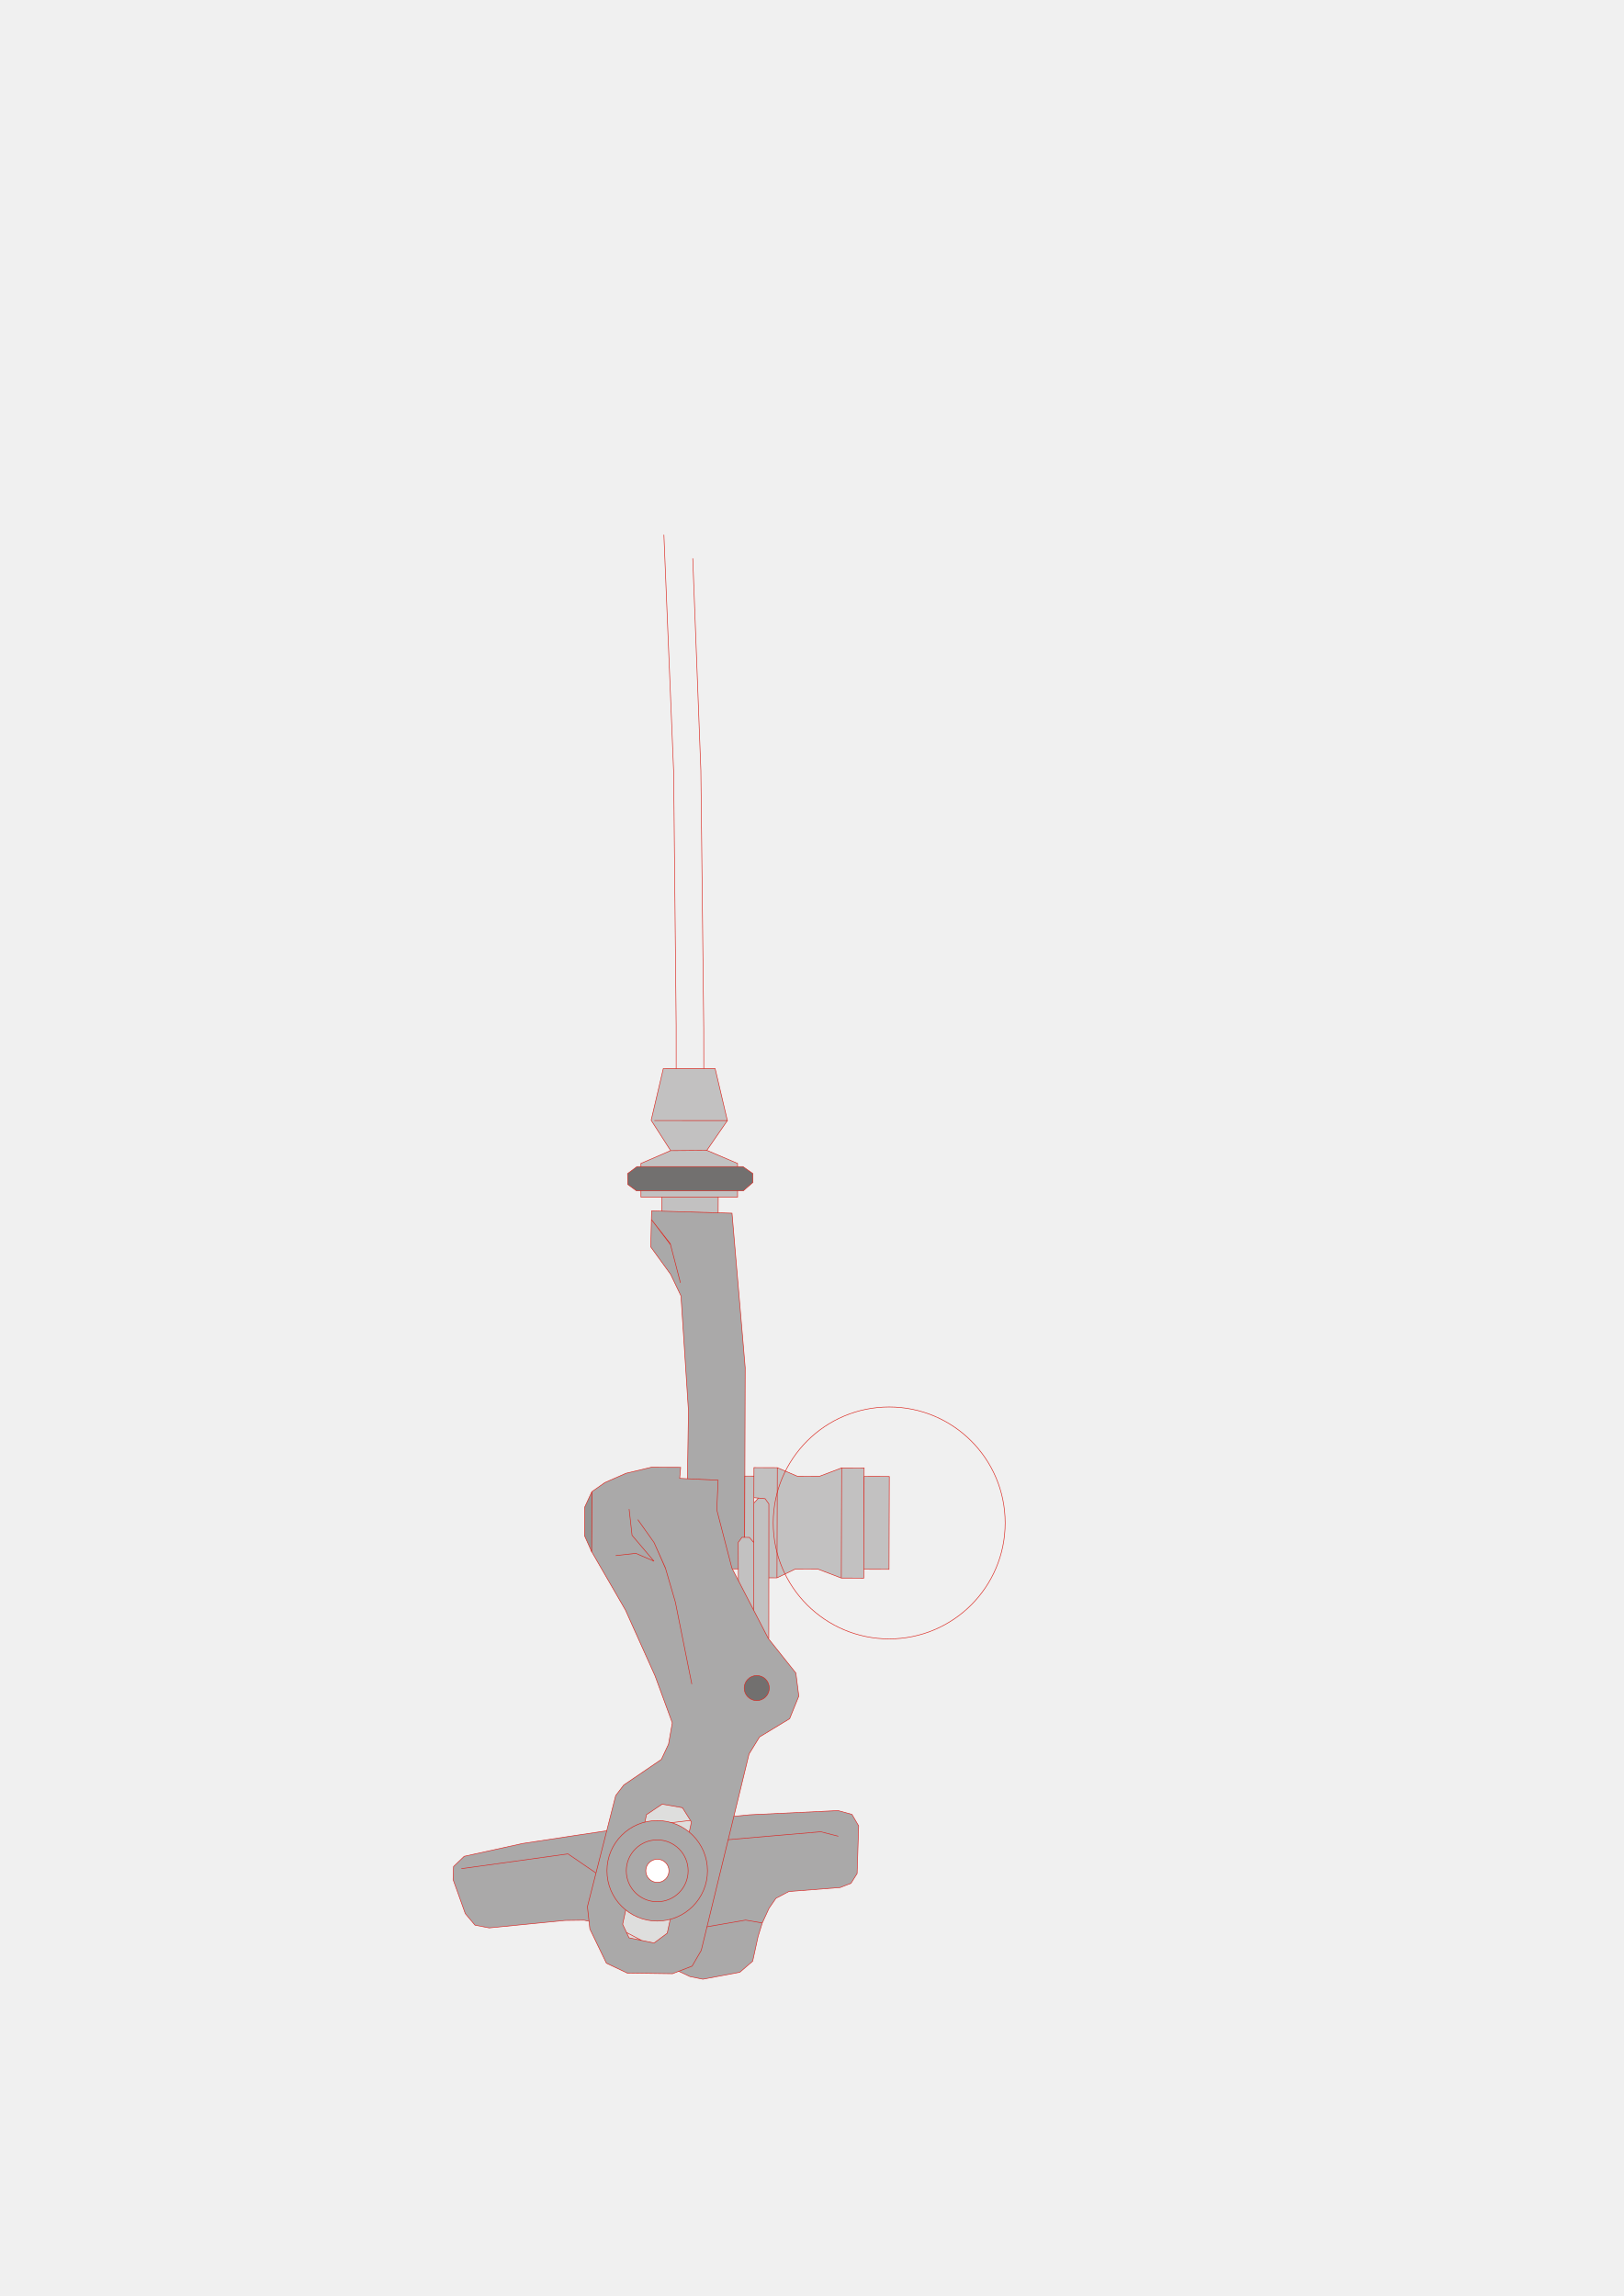
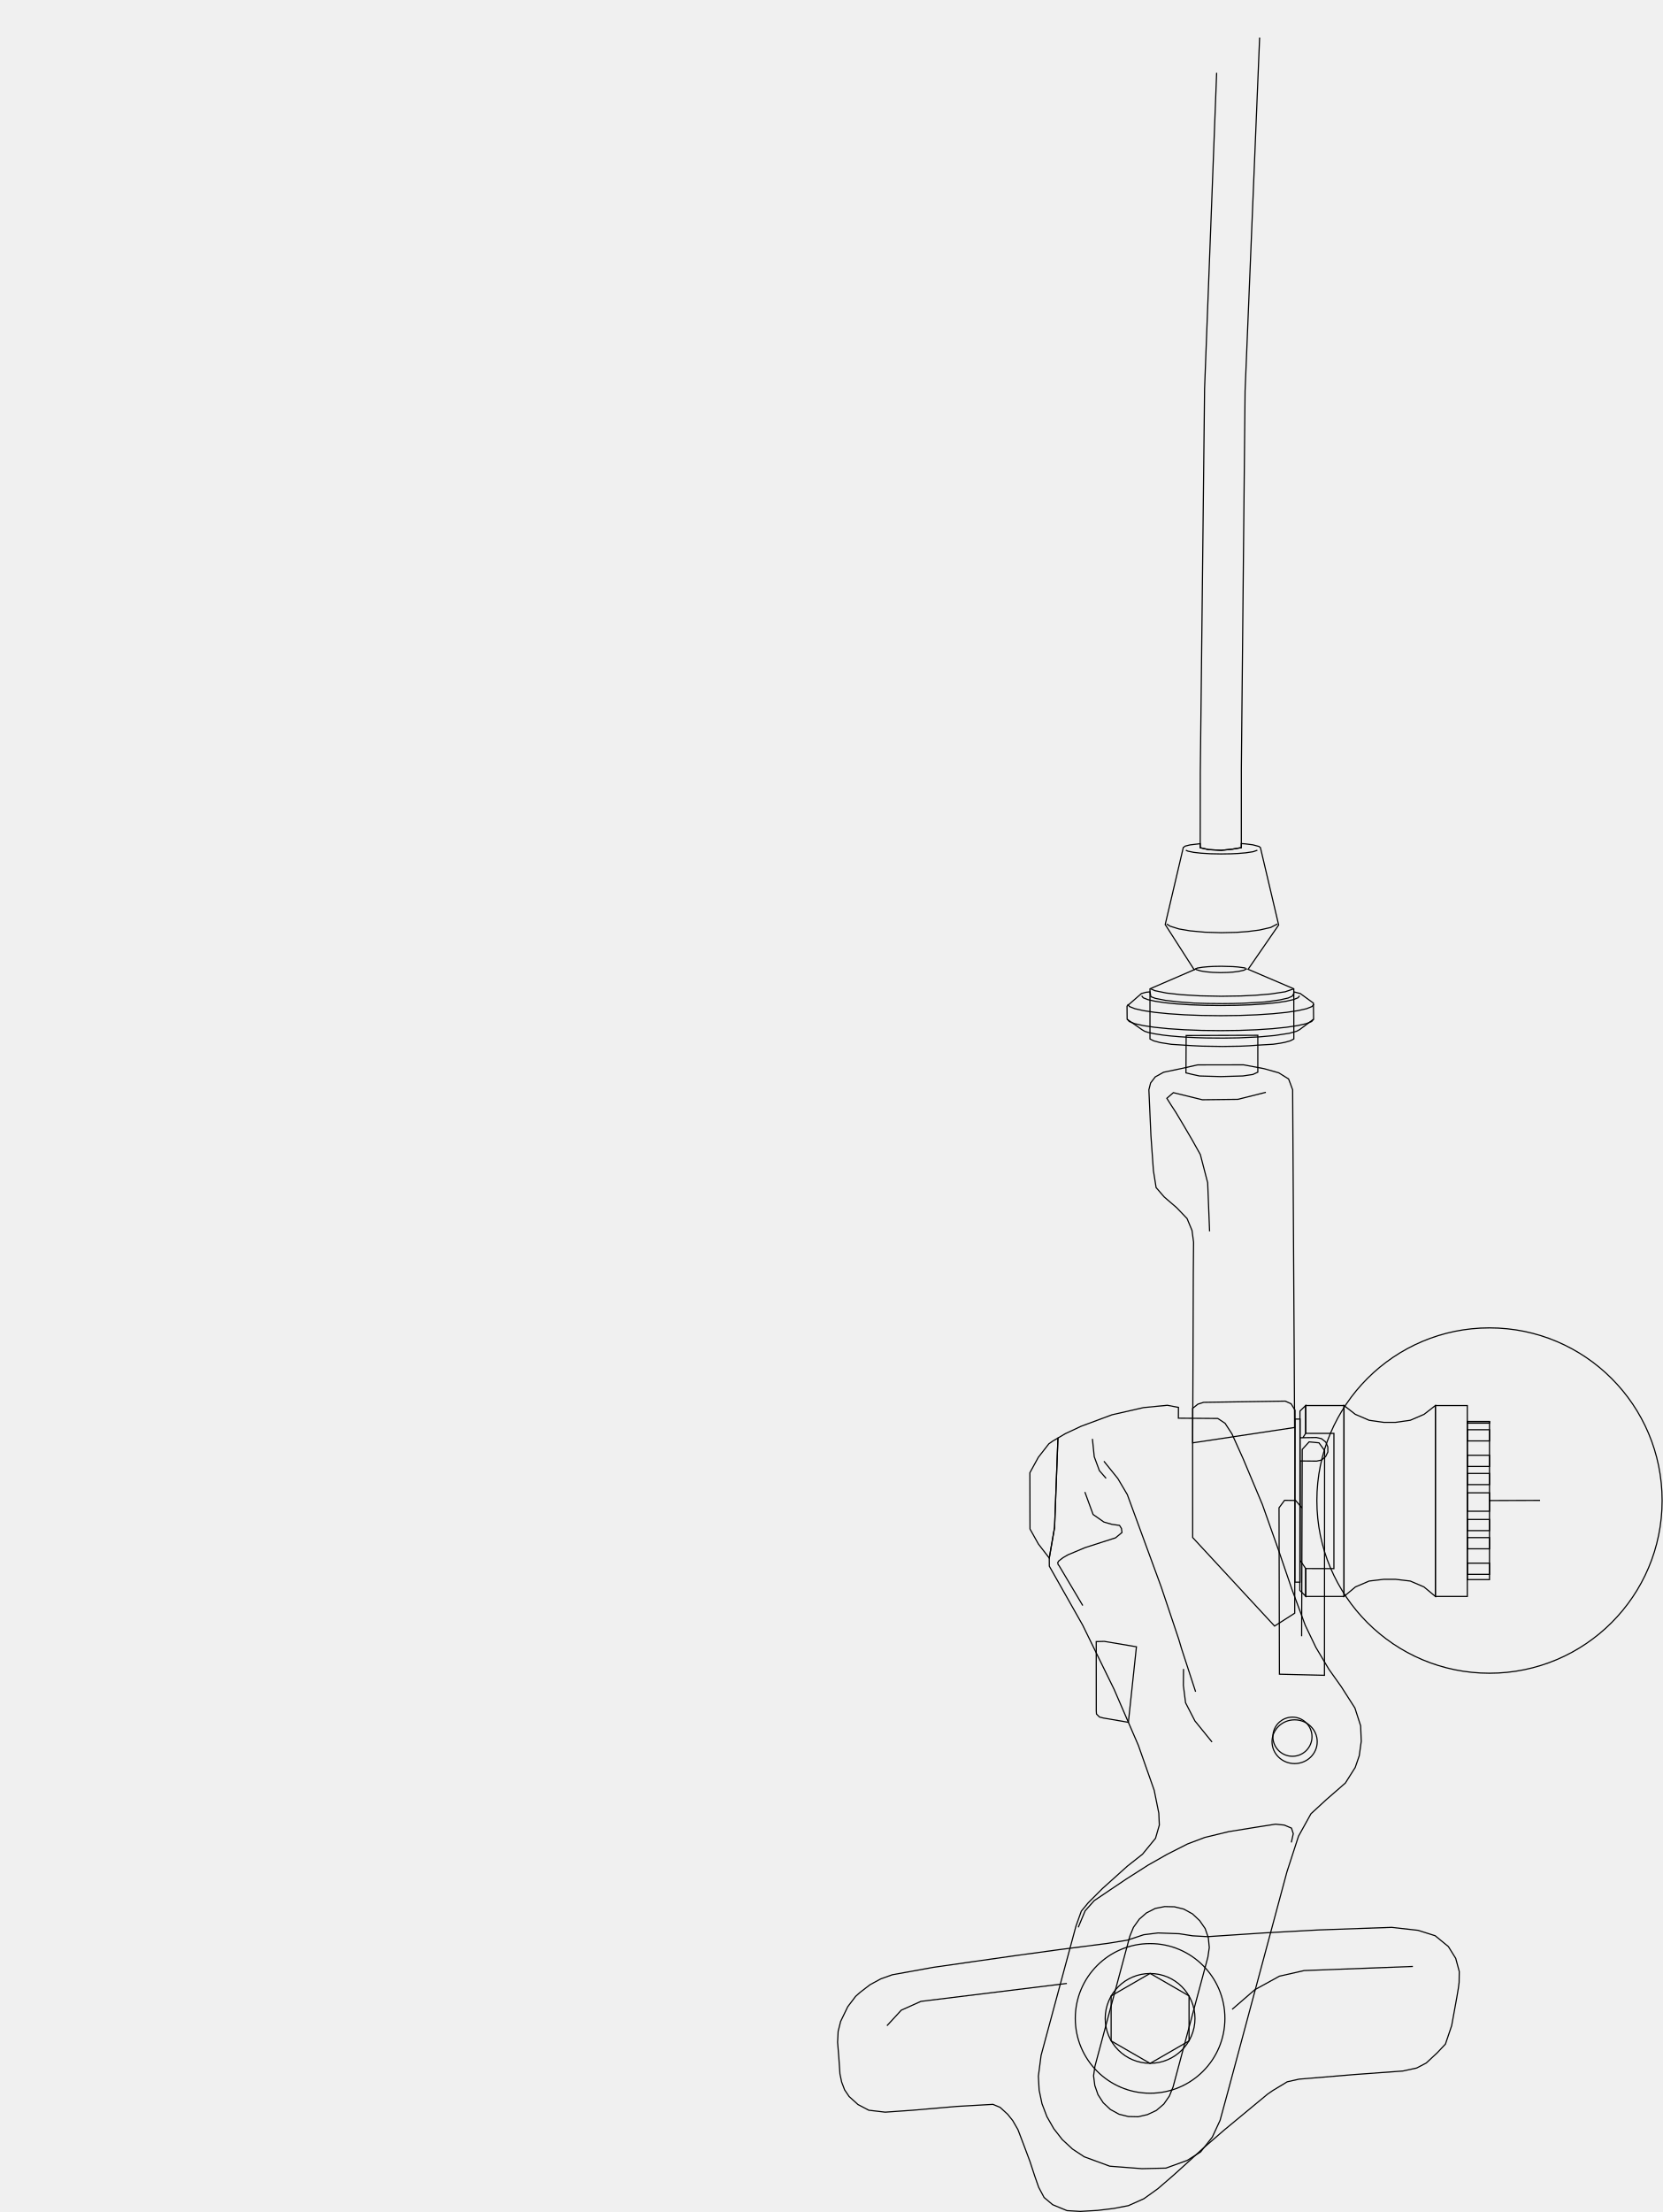
- <svg xmlns="http://www.w3.org/2000/svg" xml:space="preserve" width="210mm" height="297mm" style="shape-rendering:geometricPrecision; text-rendering:geometricPrecision; image-rendering:optimizeQuality; fill-rule:evenodd; clip-rule:evenodd" viewBox="0 0 210 297">
-   <defs>
-     <style type="text/css">
-    
-     .str1 {stroke:#DA251D;stroke-width:0.076}
-     .str0 {stroke:#DA2725;stroke-width:0.076}
-     .fil1 {fill:none}
-     .fil3 {fill:#72706F}
-     .fil5 {fill:#969594}
-     .fil0 {fill:#AAA9A9}
-     .fil2 {fill:#C2C1C1}
-     .fil4 {fill:#DEDEDD}
-     .fil6 {fill:white}
-    
-   </style>
-   </defs>
-   <g id="Ebene_x0020_1">
-     <polygon class="fil0 str0" points="60.036,240.124 67.591,238.464 74.629,237.394 80.152,236.57 78.101,242.986 73.46,239.81 59.672,241.722 73.46,239.81 79.512,243.951 81.568,236.447 86.525,235.805 88.066,238.497 106.15,236.945 108.422,237.526 106.15,236.945 88.066,238.497 87.207,235.716 96.961,234.754 108.391,234.209 110.188,234.703 111.052,236.188 111.032,236.817 110.855,242.354 110.06,243.616 108.66,244.161 102.025,244.677 100.356,245.554 99.47,246.833 98.59,248.744 96.435,248.373 91.109,249.297 96.435,248.373 98.59,248.744 98.05,250.479 97.348,253.687 95.689,255.12 90.906,256.019 89.23,255.676 87.755,254.983 77.758,248.885 75.556,248.385 73.07,248.417 63.277,249.385 61.435,249.03 60.181,247.543 58.599,243.128 58.661,241.443 " />
-     <polyline class="fil1 str1" points="85.863,69.169 87.126,99.867 87.451,132.669 87.453,139.534 91.025,139.644 91.017,133.006 90.645,99.668 89.597,72.223 " />
-     <polygon class="fil2 str1" points="92.875,158.099 92.891,154.854 82.895,154.854 95.394,154.854 95.391,150.496 91.421,148.801 86.735,148.838 91.421,148.801 94.075,144.953 84.63,144.947 94.075,144.953 92.491,138.229 85.788,138.225 84.217,144.914 86.735,148.838 82.894,150.496 82.895,154.854 85.601,154.854 85.55,158.122 " />
-     <polygon class="fil3 str1" points="96.084,150.905 82.386,150.905 81.169,151.814 81.185,153.213 82.322,154.041 96.131,154.041 97.379,152.948 97.369,151.805 " />
-     <polygon class="fil0 str1" points="84.277,156.633 94.672,156.933 96.378,176.917 96.296,202.944 88.725,202.921 88.797,198.517 89.043,182.509 88.076,167.637 86.744,164.857 84.164,161.298 84.25,157.754 86.724,161.021 88.006,165.943 86.685,160.869 84.25,157.754 " />
-     <polygon class="fil2 str1" points="97.512,189.844 100.534,189.854 100.489,204.102 100.534,189.854 103.124,190.959 105.987,190.968 108.854,189.88 108.809,204.128 108.854,189.88 111.762,189.889 111.72,202.993 111.734,190.987 115.019,190.997 114.981,203.003 111.72,202.993 111.717,204.137 108.809,204.128 105.795,202.974 102.86,202.965 100.489,204.102 99.435,204.099 99.441,194.534 98.953,193.866 98.097,193.783 97.498,194.438 97.447,210.668 97.481,199.535 96.926,198.873 95.964,198.859 95.482,199.512 95.517,211.816 99.43,211.913 99.441,194.534 98.953,193.866 97.5,193.731 97.509,190.942 96.334,190.938 96.309,198.864 96.925,198.873 97.481,199.535 97.5,193.731 97.509,190.942 " />
-     <polygon class="fil0 str1" points="78.23,191.779 80.97,190.575 84.22,189.802 88.032,189.814 87.907,191.234 92.874,191.471 92.705,195.302 94.654,202.825 99.365,211.941 102.932,216.418 103.312,219.403 102.128,222.324 98.231,224.688 96.876,226.892 90.697,252.294 89.514,254.326 86.977,255.308 81.12,255.227 78.428,253.947 76.288,249.521 75.975,246.638 79.63,232.272 80.67,230.904 85.534,227.591 86.466,225.614 86.952,222.861 84.721,216.785 80.902,208.288 76.476,200.636 76.549,192.958 " />
-     <polygon class="fil4 str1" points="85.636,233.378 88.263,233.838 89.299,235.48 83.299,236.197 89.299,235.48 89.427,235.683 86.296,250.069 84.592,251.337 81.355,250.666 81.034,249.983 81.034,249.983 82.974,251.001 81.034,249.983 80.531,248.913 83.617,234.735 " />
-     <polyline class="fil1 str1" points="87.882,209.905 89.476,217.85 87.882,209.905 87.349,207.248 86.086,202.912 84.591,199.535 82.488,196.568 84.591,199.535 86.049,202.787 87.349,207.248 87.882,209.905 " />
-     <polygon class="fil5 str1" points="75.62,194.963 76.549,192.958 76.525,200.72 75.608,198.673 " />
-     <polygon class="fil1 str1" points="79.631,201.227 82.234,200.934 84.584,201.949 81.746,198.604 81.365,195.205 81.746,198.604 84.584,201.949 82.234,200.934 " />
-     <circle class="fil3 str1" cx="97.873" cy="218.36" r="1.619" />
-     <circle class="fil0 str1" cx="85" cy="242" r="6.5" />
-     <circle class="fil0 str1" cx="85" cy="242" r="4" />
-     <circle class="fil6 str1" cx="85.022" cy="242" r="1.5" />
-     <circle class="fil1 str1" cx="115.002" cy="197" r="15" id="center_00" />
-   </g>
+ <svg xmlns="http://www.w3.org/2000/svg" version="1.0">
+   <polygon points="112.963,137.44 112.516,137.44 112.516,123.272 112.963,123.272 112.963,137.44" fill="none" stroke="black" stroke-width="0.1" />
+   <polygon points="112.952,124.895 113.201,124.895 113.278,124.779 113.449,124.517 113.449,122.097 112.953,122.576 112.947,132.587 112.943,138.158 113.46,138.667 113.45,136.25 112.963,135.544 112.973,126.91 114.397,126.925 114.832,126.832 115.189,126.522 115.378,126.135 115.375,125.687 115.192,125.265 114.818,124.972 114.381,124.873 112.952,124.895" fill="none" stroke="black" stroke-width="0.1" />
+   <polygon points="113.452,124.513 113.449,122.097 116.781,122.097 116.781,138.68 113.449,138.68 113.458,136.256 115.904,136.263 115.905,124.515 113.452,124.513" fill="none" stroke="black" stroke-width="0.1" />
+   <polygon points="120.245,123.559 121.258,123.559 122.541,123.376 123.738,122.86 124.721,122.097 124.721,138.68 123.727,137.852 122.538,137.343 121.258,137.191 120.245,137.191 118.964,137.343 117.776,137.852 116.781,138.68 116.781,122.097 117.764,122.86 118.961,123.376 120.245,123.559" fill="none" stroke="black" stroke-width="0.1" />
+   <line x1="129.422" y1="130.35" x2="133.817" y2="130.335" fill="none" stroke="black" stroke-width="0.1" />
+   <rect x="124.721" y="122.097" width="2.774" height="16.583" fill="none" stroke="black" stroke-width="0.1" />
+   <polygon points="99.826,94.666 99.976,94.075 100.382,93.546 101.11,93.143 102.608,92.83 104.068,92.504 108.056,92.5 109.835,92.833 111.114,93.195 111.964,93.727 112.115,94.117 112.318,94.674 112.489,124.003 103.632,125.338 103.668,116.067 103.686,110.642 103.71,107.91 103.574,106.885 103.143,105.85 102.251,104.92 101.16,103.979 100.455,103.164 100.22,101.691 100.004,98.647 99.826,94.666" fill="none" stroke="black" stroke-width="0.1" />
+   <polygon points="104.585,121.818 111.677,121.713 112.179,121.94 112.529,122.502 112.499,140.133 110.748,141.253 103.632,133.563 103.627,122.339 104.086,121.976 104.585,121.818" fill="none" stroke="black" stroke-width="0.1" />
+   <polygon points="113.75,125.252 113.151,125.907 113.1,142.137 113.134,131.004 112.578,130.342 111.617,130.328 111.135,130.981 111.17,145.434 115.083,145.53 115.094,126.003 114.605,125.335 113.75,125.252" fill="none" stroke="black" stroke-width="0.1" />
+   <polygon points="95.252,142.602 95.95,142.583 98.745,143.053 98.045,149.614 95.867,149.24 95.533,149.153 95.275,148.898 95.256,148.632 95.252,142.602" fill="none" stroke="black" stroke-width="0.1" />
+   <polygon points="77.532,171.544 81.086,170.901 84.591,170.398 88.409,169.856 91.975,169.37 96.236,168.818 97.957,168.539 99.377,168.067 100.624,167.912 102.466,167.979 103.631,168.161 104.922,168.234 109.836,167.909 114.59,167.65 120.918,167.426 123.217,167.684 124.703,168.154 125.85,169.094 126.488,170.12 126.796,171.26 126.782,172.207 126.719,172.697 126.581,173.52 126.136,175.964 125.593,177.567 124.877,178.327 123.926,179.21 123.094,179.645 121.888,179.906 117.639,180.216 112.88,180.611 111.844,180.844 110.578,181.61 110.136,181.917 109.514,182.432 106.386,185.02 104.509,186.644 103.3,187.75 101.976,188.947 100.619,190.12 99.4,190.994 98.049,191.6 96.754,191.847 95.37,192.014 93.861,192.102 92.716,192.034 91.466,191.518 90.72,190.888 90.252,190.008 89.915,189.047 89.499,187.78 88.942,186.29 88.447,184.993 87.996,184.212 87.554,183.661 86.898,183.061 86.275,182.801 83.138,182.981 79.27,183.314 76.914,183.479 75.491,183.312 74.549,182.816 73.778,182.118 73.39,181.544 73.13,180.861 72.983,180.159 72.885,178.722 72.779,177.403 72.825,176.465 73.042,175.6 73.66,174.321 74.346,173.418 74.75,173.06 75.599,172.408 76.531,171.902 77.532,171.544" fill="none" stroke="black" stroke-width="0.1" />
+   <polyline points="77.069,175.971 78.312,174.62 80.02,173.855 92.702,172.296" fill="none" stroke="black" stroke-width="0.1" />
+   <polyline points="122.766,170.822 113.318,171.179 111.17,171.667 109.035,172.84 107.062,174.547" fill="none" stroke="black" stroke-width="0.1" />
+   <polygon points="101.924,181.305 101.609,182.076 101.127,182.772 100.478,183.328 99.699,183.693 98.893,183.879 98.046,183.86 97.237,183.66 96.478,183.243 95.858,182.658 95.404,181.957 95.129,181.164 95.02,180.319 95.142,179.485 98.171,168.194 98.486,167.423 98.993,166.714 99.617,166.171 100.383,165.781 101.202,165.62 102.048,165.64 102.858,165.839 103.617,166.256 104.237,166.841 104.716,167.529 104.991,168.322 105.075,169.18 104.953,170.014 101.924,181.305 101.924,181.305" fill="none" stroke="black" stroke-width="0.1" />
+   <polygon points="93.931,123.9 96.623,122.899 99.363,122.275 101.432,122.073 102.396,122.258 102.39,123.195 105.814,123.22 106.446,123.638 107.043,124.557 108.021,126.73 109.693,130.706 111.121,134.741 112.23,137.99 113.414,141.184 114.34,143.111 115.464,145 116.546,146.525 117.727,148.369 118.226,149.917 118.281,151.256 118.105,152.521 117.754,153.537 116.898,154.89 115.248,156.326 113.911,157.555 112.829,159.506 111.82,162.611 111.141,165.137 106.671,181.781 106.014,184.188 105.339,185.642 104.323,186.932 103.168,187.665 101.307,188.34 99.223,188.388 96.426,188.172 94.208,187.355 93.189,186.683 92.304,185.863 91.566,184.919 90.968,183.872 90.537,182.741 90.29,181.562 90.224,180.357 90.46,178.548 93.491,167.315 93.956,166.017 94.553,165.294 95.8,164.047 97.953,162.113 99.272,161.071 100.403,159.69 100.735,158.54 100.688,157.501 100.288,155.516 98.912,151.615 96.811,146.764 94.081,141.187 91.176,136.053 91.171,135.348 91.632,132.687 91.925,124.92 92.561,124.542 93.931,123.9 93.931,123.9" fill="none" stroke="black" stroke-width="0.1" />
+   <polyline points="94.92,124.994 95.079,126.543 95.527,127.753 96.109,128.421" fill="none" stroke="black" stroke-width="0.1" />
+   <polyline points="95.919,126.935 97.129,128.438 97.952,129.831 100.904,137.871 102.42,142.393 102.665,143.216 103.886,146.957" fill="none" stroke="black" stroke-width="0.1" />
+   <polyline points="105.313,151.326 103.828,149.496 103.014,147.916 102.823,146.405 102.837,144.98" fill="none" stroke="black" stroke-width="0.1" />
+   <ellipse cx="112.49" cy="151.299" rx="1.963" ry="1.901" fill="none" stroke="black" stroke-width="0.1" />
+   <polyline points="112.205,160.049 112.373,159.287 112.215,158.804 111.589,158.54 110.833,158.463 109.148,158.726 106.771,159.11 104.693,159.612 103.179,160.184 101.423,161.075 99.758,162.02 97.897,163.207 96.49,164.152 95.071,165.11 94.288,165.991 93.69,167.423" fill="none" stroke="black" stroke-width="0.1" />
+   <polyline points="94.264,129.609 94.978,131.559 95.919,132.217 96.618,132.417 97.276,132.509 97.443,132.775 97.489,133.126 96.932,133.587 94.277,134.441 92.796,135.063 92.365,135.314 91.993,135.601 91.904,135.743 91.944,135.916 92.021,136.006 94.082,139.471" fill="none" stroke="black" stroke-width="0.1" />
+   <circle cx="99.932" cy="175.335" r="6.5" fill="none" stroke="black" stroke-width="0.1" />
+   <circle cx="99.932" cy="175.335" r="3.9" fill="none" stroke="black" stroke-width="0.1" />
+   <polygon points="89.486,127.935 90.219,126.596 91.134,125.422 91.134,125.422 91.465,125.188 91.925,124.92 91.632,132.687 91.171,135.348 90.225,134.124 89.497,132.821 89.486,127.935" fill="none" stroke="black" stroke-width="0.1" />
+   <rect x="127.495" y="123.484" width="1.927" height="13.733" fill="none" stroke="black" stroke-width="0.1" />
+   <rect x="127.495" y="123.484" width="1.927" height="0.143" fill="none" stroke="black" stroke-width="0.1" />
+   <rect x="127.495" y="124.198" width="1.927" height="0.971" fill="none" stroke="black" stroke-width="0.1" />
+   <rect x="127.495" y="126.416" width="1.927" height="0.971" fill="none" stroke="black" stroke-width="0.1" />
+   <rect x="127.495" y="127.995" width="1.927" height="0.971" fill="none" stroke="black" stroke-width="0.1" />
+   <rect x="127.495" y="129.679" width="1.927" height="1.599" fill="none" stroke="black" stroke-width="0.1" />
+   <rect x="127.495" y="135.789" width="1.927" height="0.971" fill="none" stroke="black" stroke-width="0.1" />
+   <rect x="127.495" y="133.57" width="1.927" height="0.971" fill="none" stroke="black" stroke-width="0.1" />
+   <rect x="127.495" y="131.992" width="1.927" height="0.971" fill="none" stroke="black" stroke-width="0.1" />
+   <polyline points="105.101,106.962 104.935,102.745 104.298,100.295 103.57,98.993 102.843,97.754 102.18,96.644 101.739,95.967 101.388,95.406 101.954,94.917 104.474,95.534 107.561,95.498 109.992,94.887" fill="none" stroke="black" stroke-width="0.1" />
+   <polygon points="109.292,93.138 108.864,93.336 107.995,93.466 106.072,93.521 104.232,93.469 103.607,93.333 103.048,93.198 103.065,89.953 109.292,89.933 109.292,93.138" fill="none" stroke="black" stroke-width="0.1" />
+   <polyline points="108.253,84.123 108.134,84.076 107.551,83.998 107.124,83.966 106.128,83.939 105.457,83.951 104.968,83.976 104.478,84.022 104.026,84.096 103.762,84.238" fill="none" stroke="black" stroke-width="0.1" />
+   <polygon points="99.922,90.254 99.922,85.896 103.762,84.238 101.245,80.314 102.816,73.624 102.988,73.498 103.418,73.393 104.287,73.29 104.286,73.639 105.01,73.802 106.115,73.866 107.075,73.765 107.859,73.633 107.859,73.28 108.173,73.302 108.848,73.386 109.396,73.531 109.518,73.629 111.103,80.353 108.449,84.2 112.418,85.896 112.422,90.254 112.119,90.412 111.644,90.545 111.194,90.631 110.618,90.713 109.289,90.79 108.575,90.843 107.767,90.881 106.225,90.905 104.437,90.876 103.589,90.835 103.048,90.8 101.785,90.72 100.808,90.567 100.244,90.416 99.922,90.254" fill="none" stroke="black" stroke-width="0.1" />
+   <polygon points="99.223,89.443 99.465,89.588 99.762,89.683 100.304,89.802 101.005,89.91 101.312,89.948 101.765,89.996 102.456,90.056 103.265,90.108 103.961,90.14 104.809,90.166 106.304,90.177 107.621,90.158 109.388,90.075 110.746,89.954 112.032,89.758 112.668,89.58 112.921,89.443 114.138,88.534 114.122,87.136 112.985,86.308 112.734,86.242 112.418,86.159 112.417,86.308 112.28,86.538 111.931,86.695 111.199,86.86 110.539,86.956 109.896,87.042 109.109,87.089 108.024,87.149 107.112,87.174 106.214,87.183 104.869,87.17 103.711,87.132 102.384,87.031 101.291,86.904 100.381,86.723 99.999,86.578 99.922,86.158 99.566,86.199 99.177,86.308 97.928,87.4 97.938,88.543 99.223,89.443" fill="none" stroke="black" stroke-width="0.1" />
+   <polyline points="97.976,87.237 98.141,87.437 98.612,87.624 99.359,87.793 100.347,87.941 101.545,88.062 102.919,88.154 104.438,88.212 106.069,88.232 107.7,88.212 109.219,88.154 110.594,88.062 111.791,87.941 112.78,87.793 113.526,87.624 113.997,87.437 114.162,87.237" fill="none" stroke="black" stroke-width="0.1" />
+   <polyline points="97.952,88.534 98.116,88.735 98.588,88.922 99.334,89.091 100.322,89.238 101.52,89.36 102.895,89.452 104.414,89.51 106.045,89.53 107.675,89.51 109.194,89.452 110.569,89.36 111.767,89.238 112.755,89.091 113.501,88.922 113.973,88.735 114.138,88.534" fill="none" stroke="black" stroke-width="0.1" />
+   <polyline points="112.418,85.896 111.666,86.154 110.398,86.346 109.081,86.457 107.847,86.516 106.105,86.543 104.257,86.505 102.618,86.406 101.354,86.264 100.355,86.059 99.986,85.899" fill="none" stroke="black" stroke-width="0.1" />
+   <polyline points="108.348,84.147 108.075,84.284 107.614,84.385 107.135,84.444 106.686,84.475 106.052,84.49 105.38,84.47 104.784,84.417 104.324,84.342 103.961,84.233 103.827,84.148" fill="none" stroke="black" stroke-width="0.1" />
+   <polyline points="110.993,80.264 110.411,80.567 109.431,80.791 108.413,80.922 107.459,80.991 106.112,81.022 104.683,80.978 103.416,80.861 102.438,80.695 101.666,80.455 101.381,80.267" fill="none" stroke="black" stroke-width="0.1" />
+   <polyline points="109.254,73.858 108.878,73.987 108.244,74.083 107.585,74.139 106.969,74.168 106.098,74.181 105.173,74.163 104.354,74.113 103.722,74.042 103.223,73.939 103.039,73.859" fill="none" stroke="black" stroke-width="0.1" />
+   <polyline points="99.197,86.505 99.337,86.675 99.737,86.834 100.369,86.977 101.207,87.102 102.223,87.205 103.389,87.283 104.677,87.332 106.06,87.349 107.442,87.332 108.73,87.283 109.896,87.205 110.912,87.102 111.75,86.977 112.382,86.834 112.782,86.675 112.922,86.505" fill="none" stroke="black" stroke-width="0.1" />
+   <polyline points="109.449,3.267 108.185,33.965 107.861,66.768 107.859,73.633 107.075,73.765 106.115,73.866 105.01,73.802 104.286,73.639 104.294,67.105 104.666,33.767 105.714,6.322" fill="none" stroke="black" stroke-width="0.1" />
+   <polygon points="96.547,173.381 99.932,171.426 103.317,173.381 103.317,177.29 99.932,179.244 96.547,177.289 96.547,173.381" fill="none" stroke="black" stroke-width="0.1" />
+   <circle cx="112.3" cy="150.865" r="1.7" fill="none" stroke="black" stroke-width="0.1" />
+   <circle id="center_00" cx="129.422" cy="130.35" r="15" fill="none" stroke="black" stroke-width="0.1" />
</svg>
